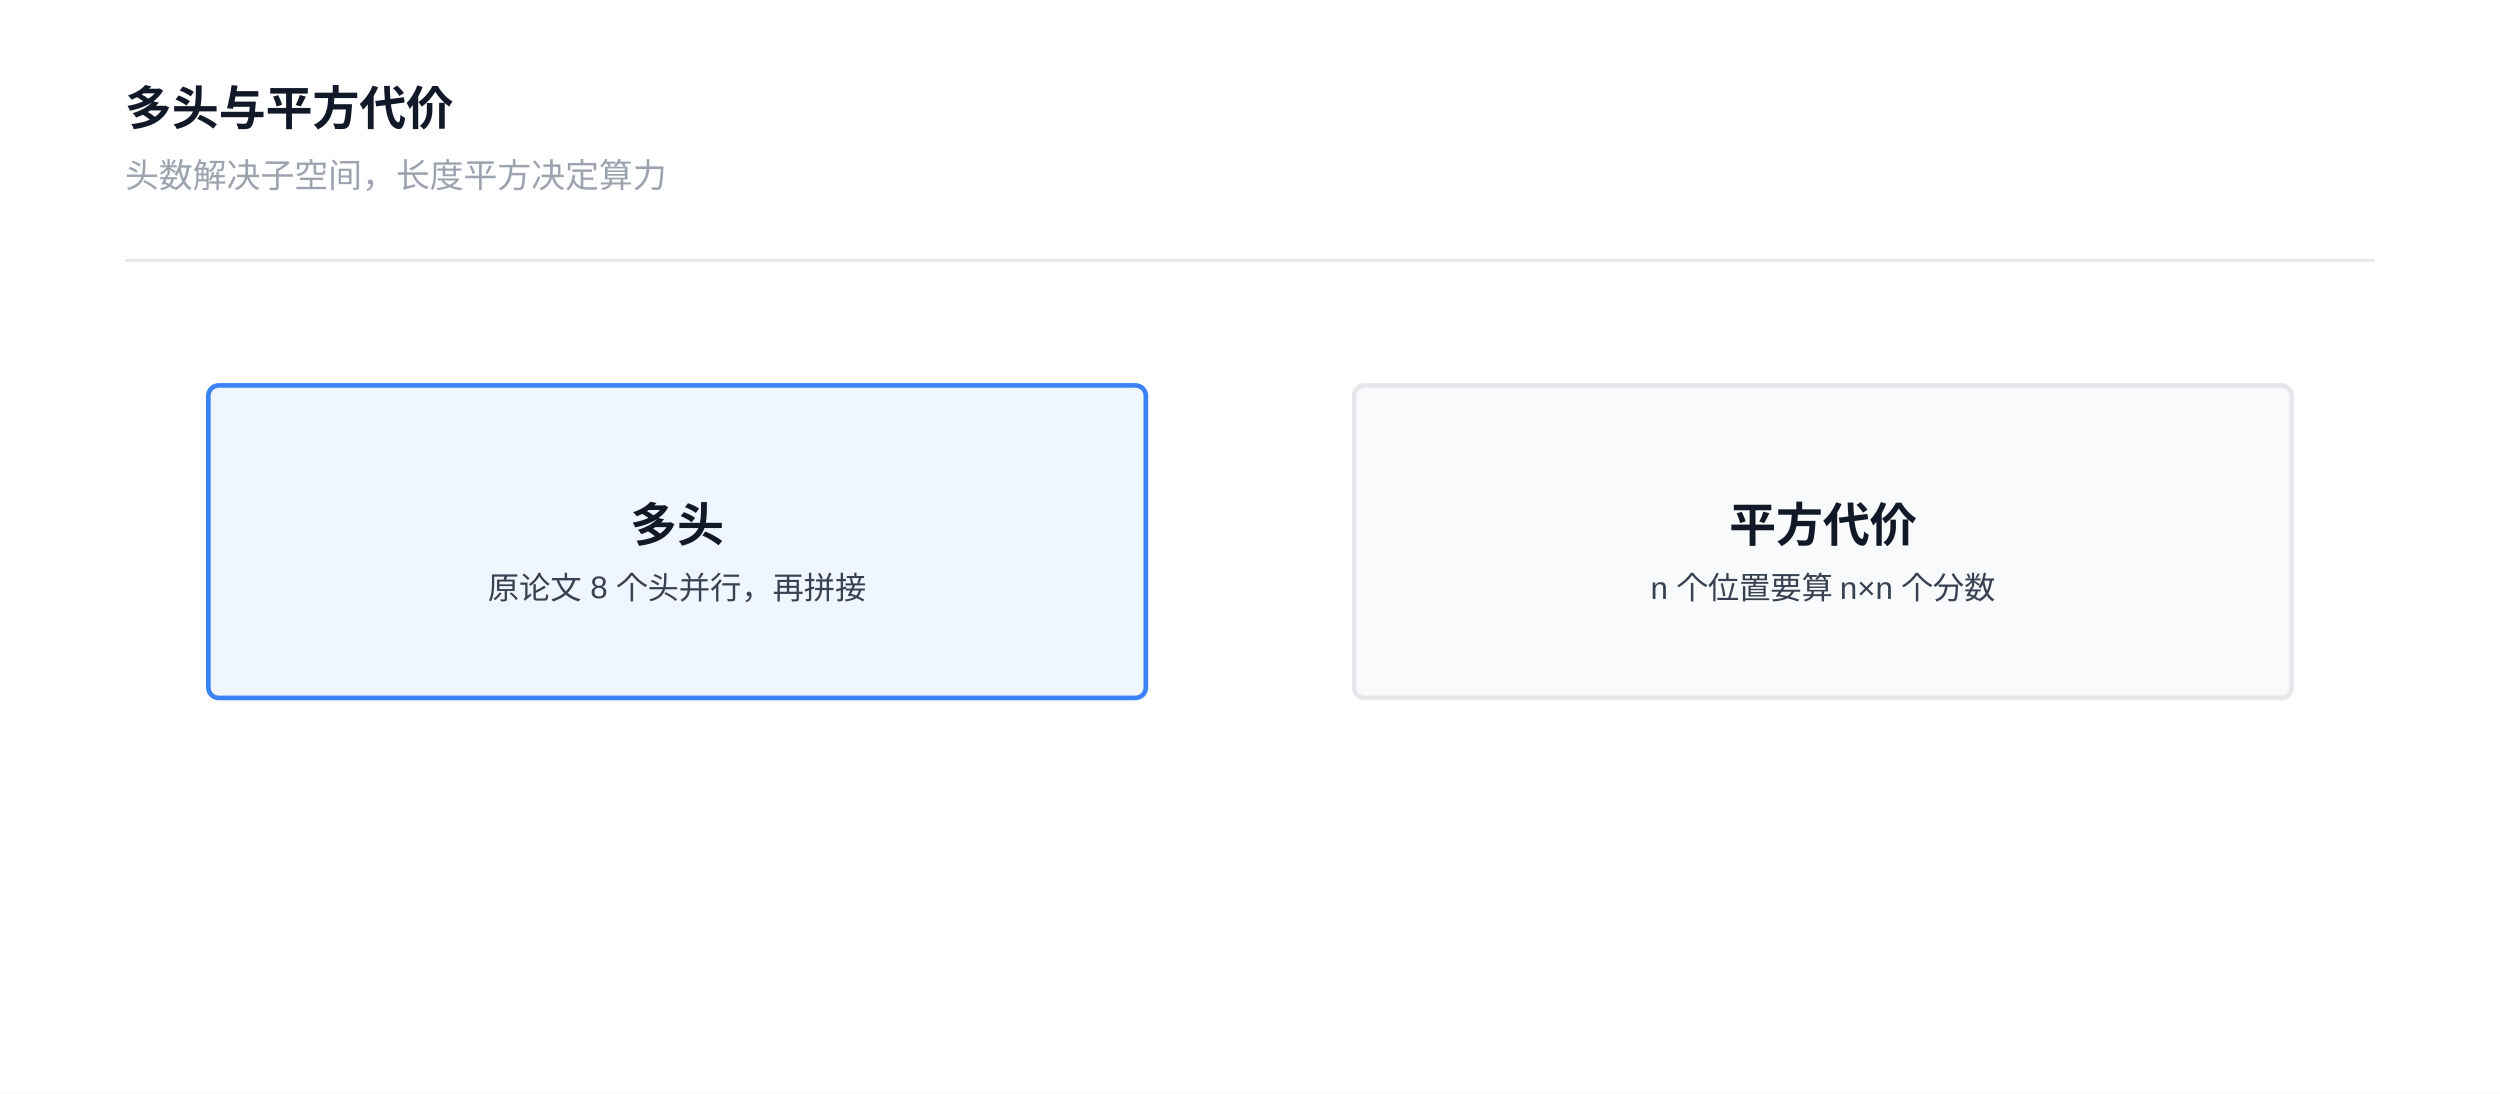
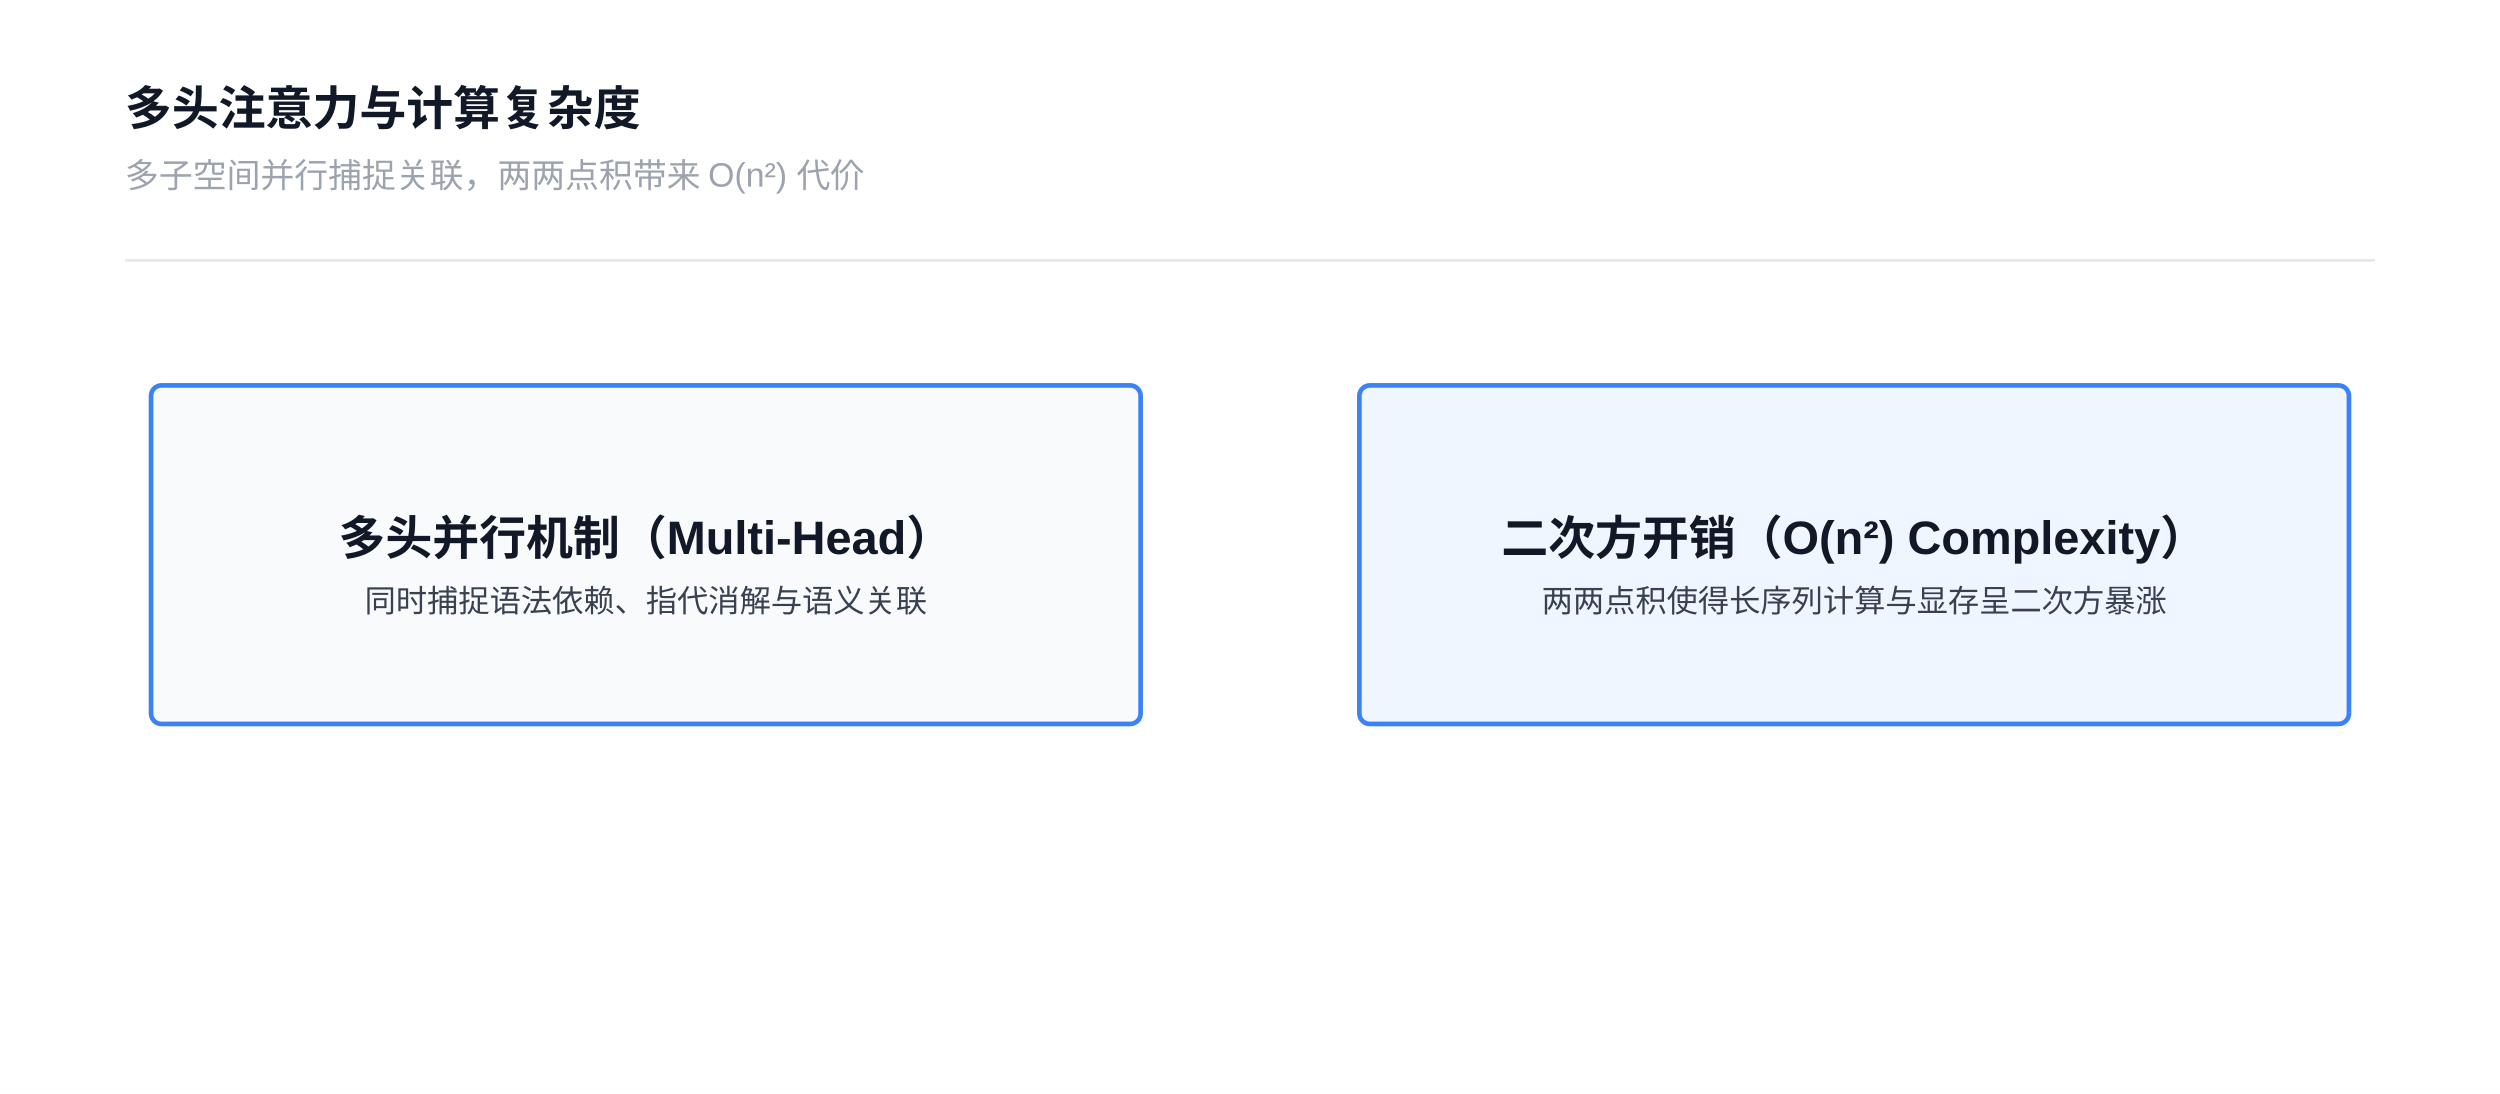
<svg xmlns="http://www.w3.org/2000/svg" viewBox="0 0 960 420" width="960" height="420" data-generator="fireworks-tech-graph" data-schema-version="1" data-text-metrics="heuristic-v1" data-style-id="4" data-visual-theme="Notion Clean" data-diagram-type="architecture" data-motion-scene="" data-semantic-profile="generic" data-semantic-valid="true" data-quality-profile="showcase" data-max-bends-per-edge="2" data-max-total-bends="8" data-max-route-stretch="1.35" data-max-bridged-crossings="0" data-min-node-gap="40.0" data-min-container-gutter="20.0" data-min-label-clearance="4.0" data-min-segment-length="16.0">
  <defs>
    <marker id="arrowA" markerWidth="8" markerHeight="6" refX="7" refY="3" orient="auto">
      <polygon points="0 0, 8 3, 0 6" fill="#3b82f6" />
    </marker>
    <marker id="arrowB" markerWidth="8" markerHeight="6" refX="7" refY="3" orient="auto">
      <polygon points="0 0, 8 3, 0 6" fill="#3b82f6" />
    </marker>
    <marker id="arrowC" markerWidth="8" markerHeight="6" refX="7" refY="3" orient="auto">
      <polygon points="0 0, 8 3, 0 6" fill="#3b82f6" />
    </marker>
    <marker id="arrowE" markerWidth="8" markerHeight="6" refX="7" refY="3" orient="auto">
      <polygon points="0 0, 8 3, 0 6" fill="#3b82f6" />
    </marker>
    <marker id="arrowF" markerWidth="8" markerHeight="6" refX="7" refY="3" orient="auto">
      <polygon points="0 0, 8 3, 0 6" fill="#9ca3af" />
    </marker>
    <marker id="arrowG" markerWidth="8" markerHeight="6" refX="7" refY="3" orient="auto">
      <polygon points="0 0, 8 3, 0 6" fill="#9ca3af" />
    </marker>
    <marker id="arrowH" markerWidth="8" markerHeight="6" refX="7" refY="3" orient="auto">
      <polygon points="0 0, 8 3, 0 6" fill="#d1d5db" />
    </marker>
    <style>
    text { font-family: -apple-system, BlinkMacSystemFont, 'Segoe UI', 'Helvetica Neue', Arial, 'PingFang SC', 'Microsoft YaHei', 'Microsoft JhengHei', 'SimHei', sans-serif; }
    .title { font-size: 18px; font-weight: 700; fill: #111827; }
    .subtitle { font-size: 13px; font-weight: 500; fill: #9ca3af; }
    .section { font-size: 13px; font-weight: 700; fill: #9ca3af; letter-spacing: 1.4px; }
    .section-sub { font-size: 12px; font-weight: 500; fill: #d1d5db; }
    .node-title { font-weight: 700; fill: #111827; }
    .node-sub { font-size: 12px; font-weight: 500; fill: #374151; }
    .node-type { font-size: 11px; font-weight: 700; fill: #9ca3af; letter-spacing: 0.08em; }
    .arrow-label { font-size: 12px; font-weight: 600; fill: #6b7280; }
    .legend { font-size: 12px; font-weight: 500; fill: #6b7280; }
    .footnote { font-size: 12px; font-weight: 500; fill: #9ca3af; }
    .metric-label { font-size: 8.5px; font-weight: 700; fill: #9ca3af; text-transform: uppercase; }
    .metric-value { font-size: 9.5px; font-weight: 700; fill: #111827; }
    </style>
  </defs>
  <rect data-graph-role="background" width="960.0" height="420.0" fill="#ffffff" />
-   <text x="48.0" y="48" text-anchor="start" class="title">多头与平方代价</text>
-   <text x="48.0" y="72" text-anchor="start" class="subtitle">头数解决子空间，长度平方决定算力</text>
+   <text x="48.0" y="48" text-anchor="start" class="title">多头注意力与计算复杂度</text>
+   <text x="48.0" y="72" text-anchor="start" class="subtitle">多子空间并行捕捉关联，两两点积带来 O(n²) 代价</text>
  <line x1="48" y1="100" x2="912.0" y2="100" stroke="#e5e7eb" stroke-width="1" />
-   <g id="node-heads" data-graph-role="node" data-node-id="heads" data-semantic-role="rect" data-motion-role="" data-motion-stage="" data-motion-order="" data-parent="" data-deployment-id="" data-topic-id="" data-span-id="" data-station-order="" data-status="" data-start-ms="" data-duration-ms="" data-parent-span="" data-graph-bounds="80,148,440,268">
-     <rect x="80.0" y="148.0" width="360.0" height="120.0" rx="4.0" fill="#eff6ff" stroke="#3b82f6" stroke-width="1.8" />
-     <text x="260.0" y="208.0" text-anchor="middle" class="node-title" font-size="18.0">多头</text>
-     <text x="260.0" y="230.0" text-anchor="middle" class="node-sub">原论文 8 个头并行，再拼接</text>
+   <g id="node-multi-head" data-graph-role="node" data-node-id="multi-head" data-semantic-role="rect" data-motion-role="" data-motion-stage="" data-motion-order="" data-parent="" data-deployment-id="" data-topic-id="" data-span-id="" data-station-order="" data-status="" data-start-ms="" data-duration-ms="" data-parent-span="" data-graph-bounds="58,148,438,278">
+     <rect x="58.0" y="148.0" width="380.0" height="130.0" rx="4.0" fill="#f9fafb" stroke="#3b82f6" stroke-width="1.8" />
+     <text x="248.0" y="213.0" text-anchor="middle" class="node-title" font-size="18.0">多头并行机制（Multi-Head）</text>
+     <text x="248.0" y="235.0" text-anchor="middle" class="node-sub">同时捕捉语法依赖、指代消解与语义关联</text>
  </g>
-   <g id="node-cost" data-graph-role="node" data-node-id="cost" data-semantic-role="rect" data-motion-role="" data-motion-stage="" data-motion-order="" data-parent="" data-deployment-id="" data-topic-id="" data-span-id="" data-station-order="" data-status="" data-start-ms="" data-duration-ms="" data-parent-span="" data-graph-bounds="520,148,880,268">
-     <rect x="520.0" y="148.0" width="360.0" height="120.0" rx="4.0" fill="#f9fafb" stroke="#e5e7eb" stroke-width="1.8" />
-     <text x="700.0" y="208.0" text-anchor="middle" class="node-title" font-size="18.0">平方代价</text>
-     <text x="700.0" y="230.0" text-anchor="middle" class="node-sub">n 个位置要算 n×n 个分数</text>
+   <g id="node-cost" data-graph-role="node" data-node-id="cost" data-semantic-role="rect" data-motion-role="" data-motion-stage="" data-motion-order="" data-parent="" data-deployment-id="" data-topic-id="" data-span-id="" data-station-order="" data-status="" data-start-ms="" data-duration-ms="" data-parent-span="" data-graph-bounds="522,148,902,278">
+     <rect x="522.0" y="148.0" width="380.0" height="130.0" rx="4.0" fill="#eff6ff" stroke="#3b82f6" stroke-width="1.8" />
+     <text x="712.0" y="213.0" text-anchor="middle" class="node-title" font-size="18.0">二次方开销（O(n²) Complexity）</text>
+     <text x="712.0" y="235.0" text-anchor="middle" class="node-sub">两两点积使得长序列计算与显存呈二次方暴涨</text>
  </g>
</svg>
